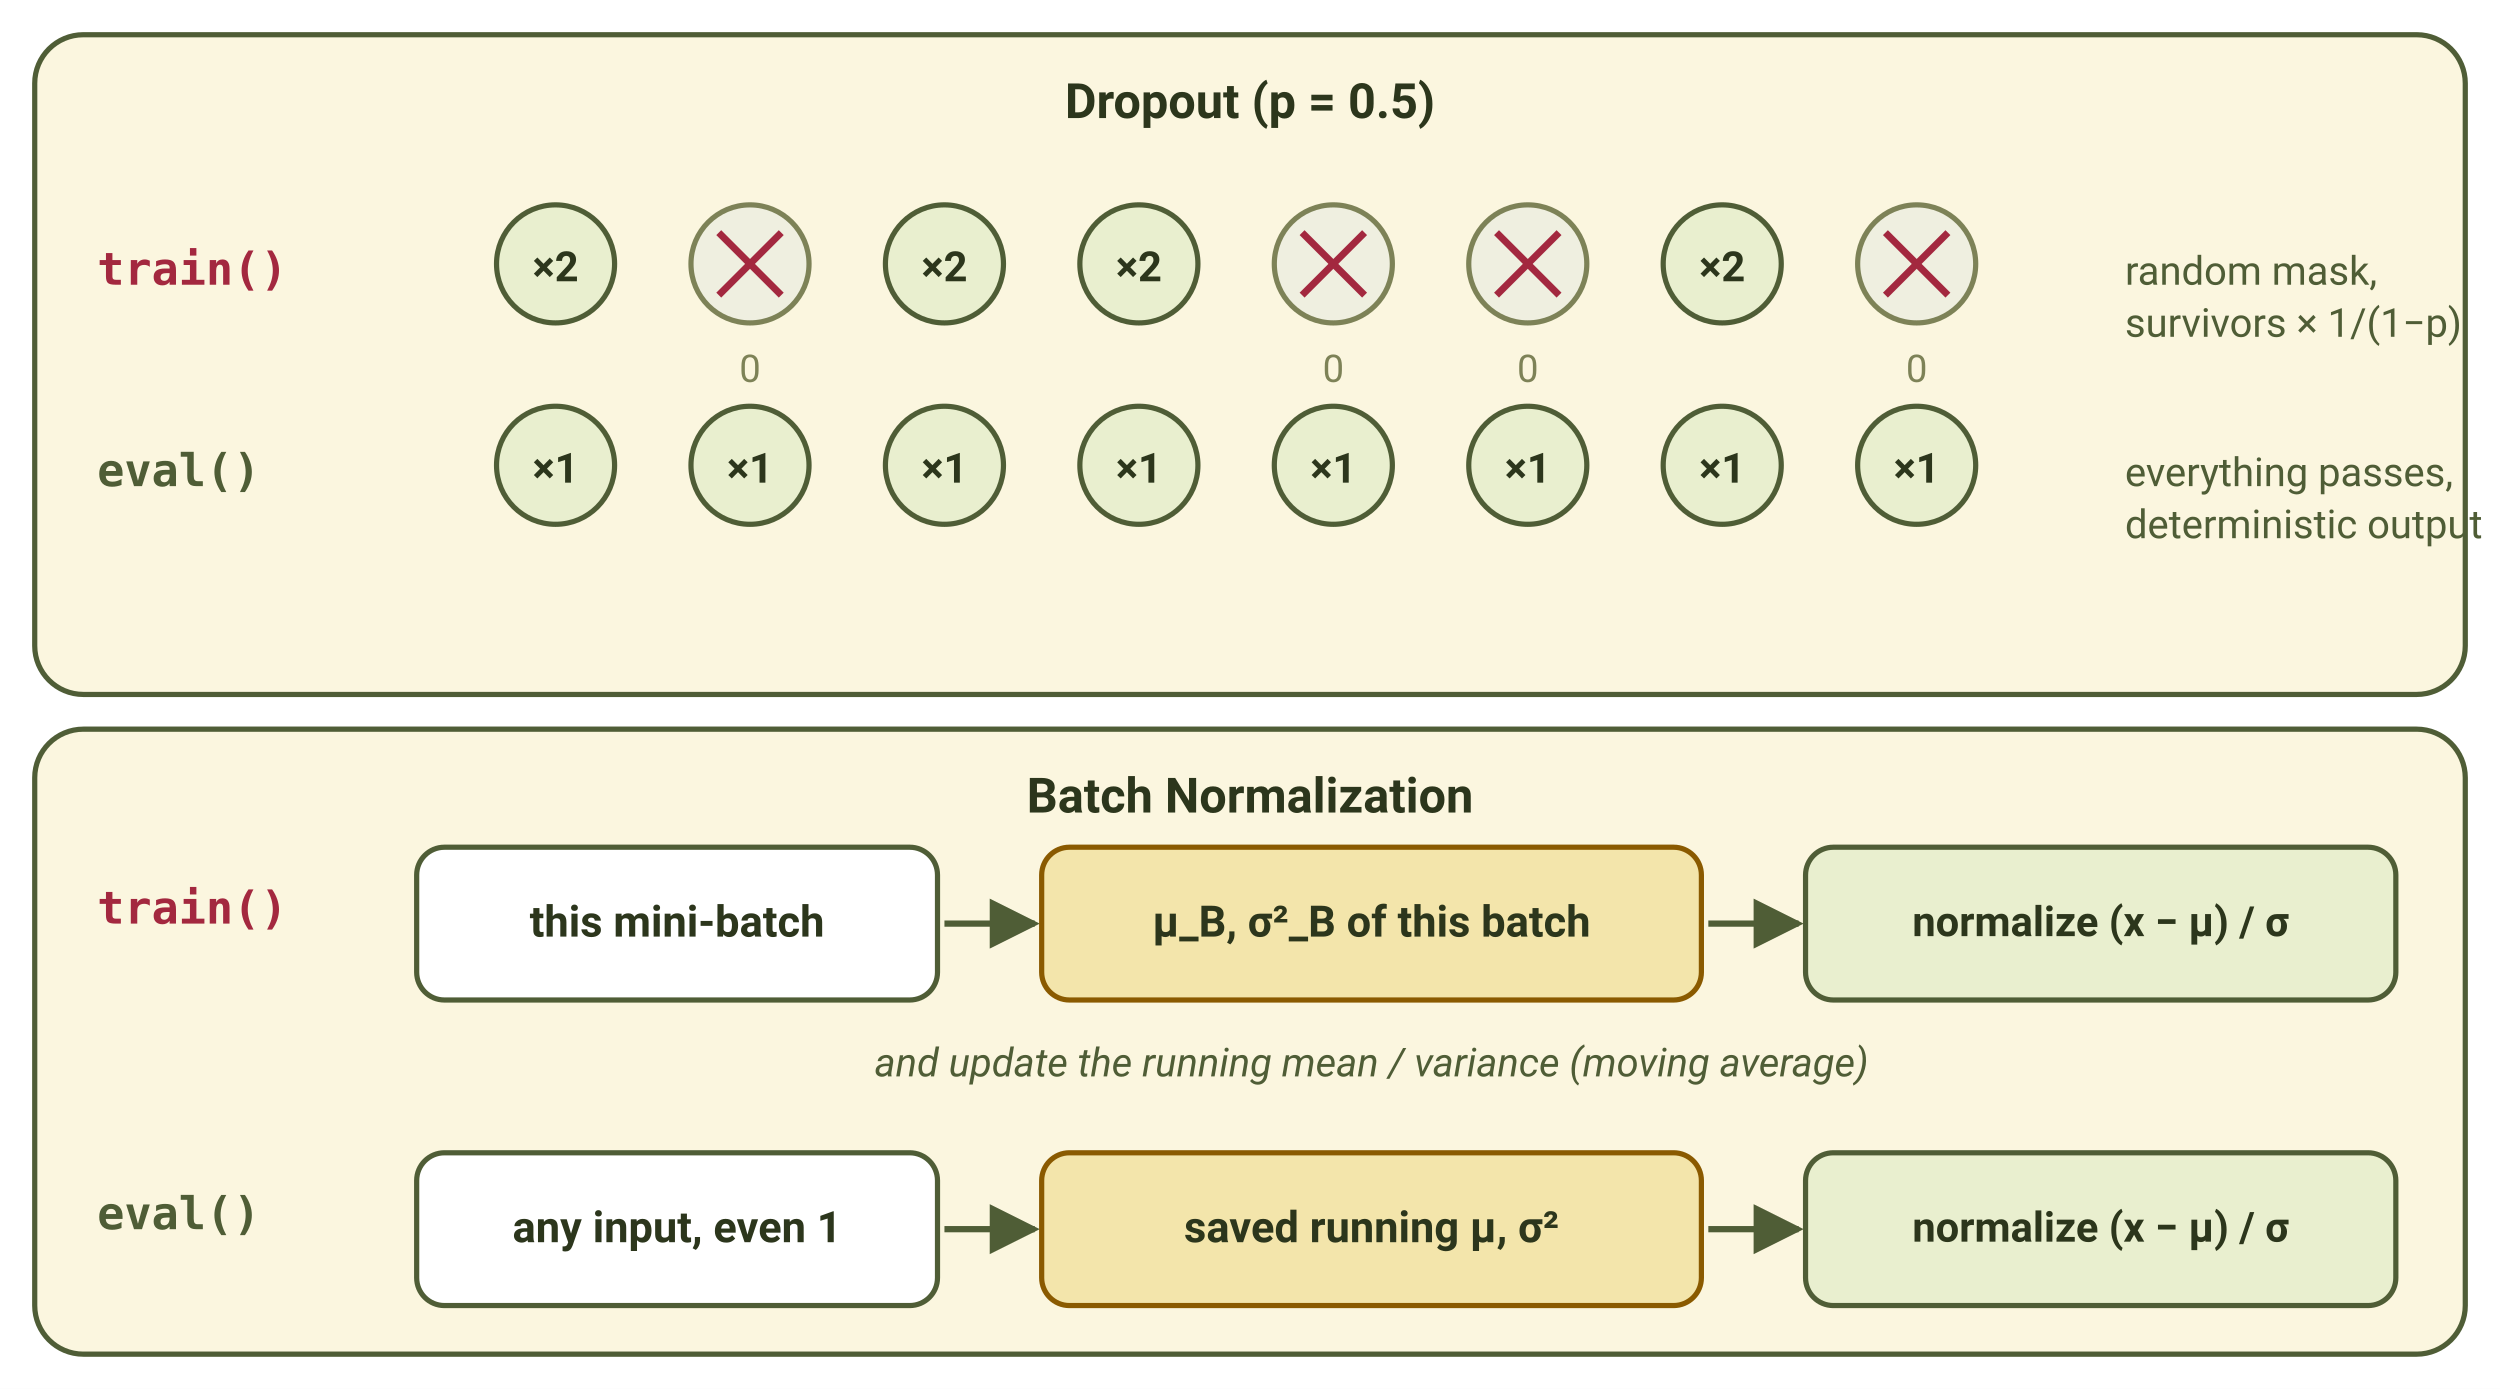
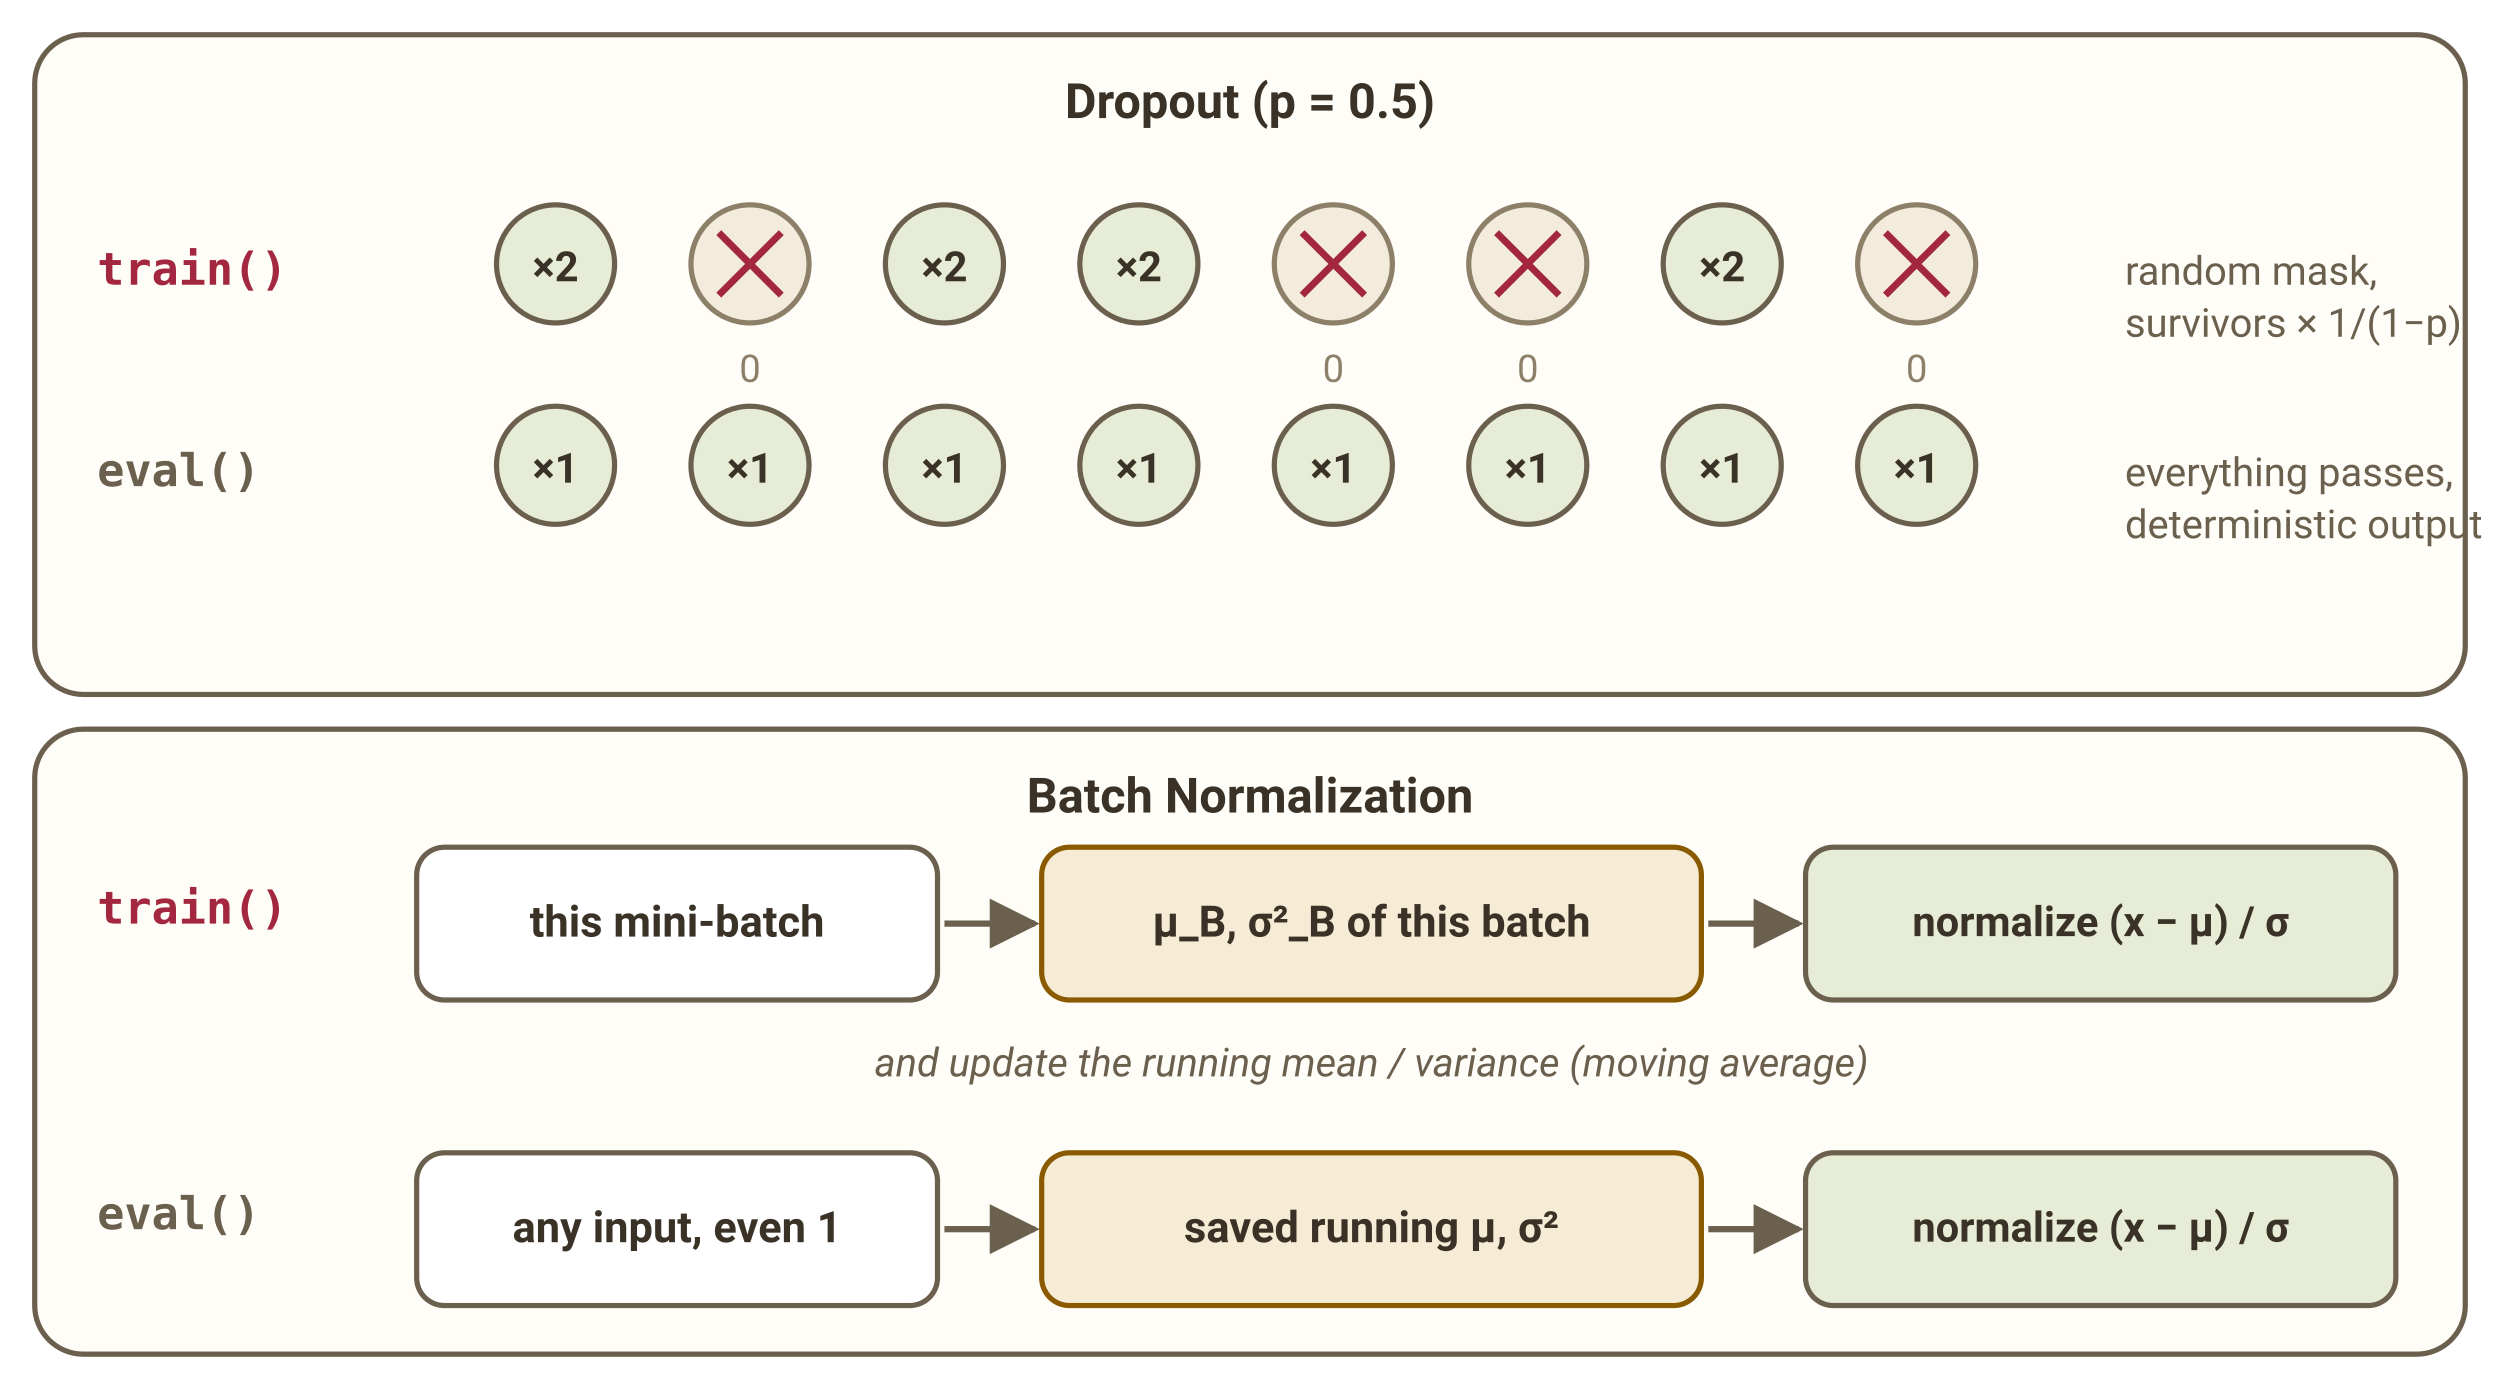
<svg xmlns="http://www.w3.org/2000/svg" viewBox="0 0 720 400" width="720" height="400" font-family="system-ui, -apple-system, 'Segoe UI', Roboto, Helvetica, Arial, sans-serif" role="img">
  <defs>
    <marker id="ah-4f5d36" viewBox="0 0 10 10" refX="9" refY="5" markerWidth="8" markerHeight="8" orient="auto-start-reverse">
-       <path d="M0 0 L10 5 L0 10 z" fill="#4f5d36" />
+       <path d="M0 0 L10 5 L0 10 z" fill="#6b5f4d" />
    </marker>
  </defs>
  <rect width="720" height="400" fill="#ffffff" />
-   <rect x="10" y="10" width="700" height="190" rx="14" fill="#fbf6df" stroke="#4f5d36" stroke-width="1.5" />
-   <text x="360" y="34" font-size="14" font-weight="700" fill="#2c361c" text-anchor="middle">Dropout (p = 0.5)</text>
+   <rect x="10" y="10" width="700" height="190" rx="14" fill="#fffdf8" stroke="#6b5f4d" stroke-width="1.5" />
+   <text x="360" y="34" font-size="14" font-weight="700" fill="#3a3226" text-anchor="middle">Dropout (p = 0.5)</text>
  <text x="28" y="82" font-size="13" font-weight="700" fill="#a3283f" text-anchor="start" font-family="ui-monospace, SFMono-Regular, Menlo, Consolas, monospace">train()</text>
-   <circle cx="160" cy="76" r="17" fill="#e9efcf" stroke="#4f5d36" stroke-width="1.5" />
-   <text x="160" y="81" font-size="12" font-weight="700" fill="#2c361c" text-anchor="middle">×2</text>
-   <circle cx="216" cy="76" r="17" fill="#efefe0" stroke="#7d8257" stroke-width="1.5" />
+   <circle cx="160" cy="76" r="17" fill="#e6ecd5" stroke="#6b5f4d" stroke-width="1.5" />
+   <text x="160" y="81" font-size="12" font-weight="700" fill="#3a3226" text-anchor="middle">×2</text>
+   <circle cx="216" cy="76" r="17" fill="#f3ecdc" stroke="#8d8068" stroke-width="1.5" />
  <line x1="207" y1="67" x2="225" y2="85" stroke="#a3283f" stroke-width="2" />
  <line x1="207" y1="85" x2="225" y2="67" stroke="#a3283f" stroke-width="2" />
-   <text x="216" y="110" font-size="11" font-weight="400" fill="#7d8257" text-anchor="middle">0</text>
-   <circle cx="272" cy="76" r="17" fill="#e9efcf" stroke="#4f5d36" stroke-width="1.5" />
-   <text x="272" y="81" font-size="12" font-weight="700" fill="#2c361c" text-anchor="middle">×2</text>
-   <circle cx="328" cy="76" r="17" fill="#e9efcf" stroke="#4f5d36" stroke-width="1.5" />
-   <text x="328" y="81" font-size="12" font-weight="700" fill="#2c361c" text-anchor="middle">×2</text>
-   <circle cx="384" cy="76" r="17" fill="#efefe0" stroke="#7d8257" stroke-width="1.5" />
+   <text x="216" y="110" font-size="11" font-weight="400" fill="#8d8068" text-anchor="middle">0</text>
+   <circle cx="272" cy="76" r="17" fill="#e6ecd5" stroke="#6b5f4d" stroke-width="1.5" />
+   <text x="272" y="81" font-size="12" font-weight="700" fill="#3a3226" text-anchor="middle">×2</text>
+   <circle cx="328" cy="76" r="17" fill="#e6ecd5" stroke="#6b5f4d" stroke-width="1.5" />
+   <text x="328" y="81" font-size="12" font-weight="700" fill="#3a3226" text-anchor="middle">×2</text>
+   <circle cx="384" cy="76" r="17" fill="#f3ecdc" stroke="#8d8068" stroke-width="1.5" />
  <line x1="375" y1="67" x2="393" y2="85" stroke="#a3283f" stroke-width="2" />
  <line x1="375" y1="85" x2="393" y2="67" stroke="#a3283f" stroke-width="2" />
-   <text x="384" y="110" font-size="11" font-weight="400" fill="#7d8257" text-anchor="middle">0</text>
-   <circle cx="440" cy="76" r="17" fill="#efefe0" stroke="#7d8257" stroke-width="1.5" />
+   <text x="384" y="110" font-size="11" font-weight="400" fill="#8d8068" text-anchor="middle">0</text>
+   <circle cx="440" cy="76" r="17" fill="#f3ecdc" stroke="#8d8068" stroke-width="1.5" />
  <line x1="431" y1="67" x2="449" y2="85" stroke="#a3283f" stroke-width="2" />
  <line x1="431" y1="85" x2="449" y2="67" stroke="#a3283f" stroke-width="2" />
-   <text x="440" y="110" font-size="11" font-weight="400" fill="#7d8257" text-anchor="middle">0</text>
-   <circle cx="496" cy="76" r="17" fill="#e9efcf" stroke="#4f5d36" stroke-width="1.5" />
-   <text x="496" y="81" font-size="12" font-weight="700" fill="#2c361c" text-anchor="middle">×2</text>
-   <circle cx="552" cy="76" r="17" fill="#efefe0" stroke="#7d8257" stroke-width="1.5" />
+   <text x="440" y="110" font-size="11" font-weight="400" fill="#8d8068" text-anchor="middle">0</text>
+   <circle cx="496" cy="76" r="17" fill="#e6ecd5" stroke="#6b5f4d" stroke-width="1.5" />
+   <text x="496" y="81" font-size="12" font-weight="700" fill="#3a3226" text-anchor="middle">×2</text>
+   <circle cx="552" cy="76" r="17" fill="#f3ecdc" stroke="#8d8068" stroke-width="1.5" />
  <line x1="543" y1="67" x2="561" y2="85" stroke="#a3283f" stroke-width="2" />
  <line x1="543" y1="85" x2="561" y2="67" stroke="#a3283f" stroke-width="2" />
-   <text x="552" y="110" font-size="11" font-weight="400" fill="#7d8257" text-anchor="middle">0</text>
-   <text x="28" y="140" font-size="13" font-weight="700" fill="#4f5d36" text-anchor="start" font-family="ui-monospace, SFMono-Regular, Menlo, Consolas, monospace">eval()</text>
-   <circle cx="160" cy="134" r="17" fill="#e9efcf" stroke="#4f5d36" stroke-width="1.5" />
-   <text x="160" y="139" font-size="12" font-weight="700" fill="#2c361c" text-anchor="middle">×1</text>
-   <circle cx="216" cy="134" r="17" fill="#e9efcf" stroke="#4f5d36" stroke-width="1.5" />
-   <text x="216" y="139" font-size="12" font-weight="700" fill="#2c361c" text-anchor="middle">×1</text>
-   <circle cx="272" cy="134" r="17" fill="#e9efcf" stroke="#4f5d36" stroke-width="1.5" />
-   <text x="272" y="139" font-size="12" font-weight="700" fill="#2c361c" text-anchor="middle">×1</text>
-   <circle cx="328" cy="134" r="17" fill="#e9efcf" stroke="#4f5d36" stroke-width="1.5" />
-   <text x="328" y="139" font-size="12" font-weight="700" fill="#2c361c" text-anchor="middle">×1</text>
-   <circle cx="384" cy="134" r="17" fill="#e9efcf" stroke="#4f5d36" stroke-width="1.5" />
-   <text x="384" y="139" font-size="12" font-weight="700" fill="#2c361c" text-anchor="middle">×1</text>
-   <circle cx="440" cy="134" r="17" fill="#e9efcf" stroke="#4f5d36" stroke-width="1.5" />
-   <text x="440" y="139" font-size="12" font-weight="700" fill="#2c361c" text-anchor="middle">×1</text>
-   <circle cx="496" cy="134" r="17" fill="#e9efcf" stroke="#4f5d36" stroke-width="1.5" />
-   <text x="496" y="139" font-size="12" font-weight="700" fill="#2c361c" text-anchor="middle">×1</text>
-   <circle cx="552" cy="134" r="17" fill="#e9efcf" stroke="#4f5d36" stroke-width="1.5" />
-   <text x="552" y="139" font-size="12" font-weight="700" fill="#2c361c" text-anchor="middle">×1</text>
-   <text x="612" y="82" font-size="11.5" font-weight="400" fill="#4f5d36" text-anchor="start">random mask,</text>
-   <text x="612" y="97" font-size="11.5" font-weight="400" fill="#4f5d36" text-anchor="start">survivors × 1/(1−p)</text>
-   <text x="612" y="140" font-size="11.5" font-weight="400" fill="#4f5d36" text-anchor="start">everything passes,</text>
-   <text x="612" y="155" font-size="11.5" font-weight="400" fill="#4f5d36" text-anchor="start">deterministic output</text>
-   <rect x="10" y="210" width="700" height="180" rx="14" fill="#fbf6df" stroke="#4f5d36" stroke-width="1.5" />
-   <text x="360" y="234" font-size="14" font-weight="700" fill="#2c361c" text-anchor="middle">Batch Normalization</text>
+   <text x="552" y="110" font-size="11" font-weight="400" fill="#8d8068" text-anchor="middle">0</text>
+   <text x="28" y="140" font-size="13" font-weight="700" fill="#6b5f4d" text-anchor="start" font-family="ui-monospace, SFMono-Regular, Menlo, Consolas, monospace">eval()</text>
+   <circle cx="160" cy="134" r="17" fill="#e6ecd5" stroke="#6b5f4d" stroke-width="1.5" />
+   <text x="160" y="139" font-size="12" font-weight="700" fill="#3a3226" text-anchor="middle">×1</text>
+   <circle cx="216" cy="134" r="17" fill="#e6ecd5" stroke="#6b5f4d" stroke-width="1.5" />
+   <text x="216" y="139" font-size="12" font-weight="700" fill="#3a3226" text-anchor="middle">×1</text>
+   <circle cx="272" cy="134" r="17" fill="#e6ecd5" stroke="#6b5f4d" stroke-width="1.5" />
+   <text x="272" y="139" font-size="12" font-weight="700" fill="#3a3226" text-anchor="middle">×1</text>
+   <circle cx="328" cy="134" r="17" fill="#e6ecd5" stroke="#6b5f4d" stroke-width="1.5" />
+   <text x="328" y="139" font-size="12" font-weight="700" fill="#3a3226" text-anchor="middle">×1</text>
+   <circle cx="384" cy="134" r="17" fill="#e6ecd5" stroke="#6b5f4d" stroke-width="1.5" />
+   <text x="384" y="139" font-size="12" font-weight="700" fill="#3a3226" text-anchor="middle">×1</text>
+   <circle cx="440" cy="134" r="17" fill="#e6ecd5" stroke="#6b5f4d" stroke-width="1.5" />
+   <text x="440" y="139" font-size="12" font-weight="700" fill="#3a3226" text-anchor="middle">×1</text>
+   <circle cx="496" cy="134" r="17" fill="#e6ecd5" stroke="#6b5f4d" stroke-width="1.5" />
+   <text x="496" y="139" font-size="12" font-weight="700" fill="#3a3226" text-anchor="middle">×1</text>
+   <circle cx="552" cy="134" r="17" fill="#e6ecd5" stroke="#6b5f4d" stroke-width="1.5" />
+   <text x="552" y="139" font-size="12" font-weight="700" fill="#3a3226" text-anchor="middle">×1</text>
+   <text x="612" y="82" font-size="11.5" font-weight="400" fill="#6b5f4d" text-anchor="start">random mask,</text>
+   <text x="612" y="97" font-size="11.5" font-weight="400" fill="#6b5f4d" text-anchor="start">survivors × 1/(1−p)</text>
+   <text x="612" y="140" font-size="11.5" font-weight="400" fill="#6b5f4d" text-anchor="start">everything passes,</text>
+   <text x="612" y="155" font-size="11.5" font-weight="400" fill="#6b5f4d" text-anchor="start">deterministic output</text>
+   <rect x="10" y="210" width="700" height="180" rx="14" fill="#fffdf8" stroke="#6b5f4d" stroke-width="1.5" />
+   <text x="360" y="234" font-size="14" font-weight="700" fill="#3a3226" text-anchor="middle">Batch Normalization</text>
  <text x="28" y="266" font-size="13" font-weight="700" fill="#a3283f" text-anchor="start" font-family="ui-monospace, SFMono-Regular, Menlo, Consolas, monospace">train()</text>
-   <rect x="120" y="244" width="150" height="44" rx="8" fill="#ffffff" stroke="#4f5d36" stroke-width="1.5" />
-   <text x="195" y="269.75" font-size="12.5" font-weight="700" fill="#2c361c" text-anchor="middle">this mini-batch</text>
-   <line x1="272" y1="266" x2="298" y2="266" stroke="#4f5d36" stroke-width="1.8" marker-end="url(#ah-4f5d36)" />
-   <rect x="300" y="244" width="190" height="44" rx="8" fill="#f3e5ab" stroke="#8a5a00" stroke-width="1.5" />
-   <text x="395" y="269.75" font-size="12.5" font-weight="700" fill="#2c361c" text-anchor="middle">μ_B, σ²_B of this batch</text>
-   <line x1="492" y1="266" x2="518" y2="266" stroke="#4f5d36" stroke-width="1.8" marker-end="url(#ah-4f5d36)" />
-   <rect x="520" y="244" width="170" height="44" rx="8" fill="#e9efcf" stroke="#4f5d36" stroke-width="1.5" />
-   <text x="605" y="269.6" font-size="12" font-weight="700" fill="#2c361c" text-anchor="middle">normalize (x − μ) / σ</text>
-   <text x="395" y="310" font-size="11.5" font-weight="400" fill="#4f5d36" text-anchor="middle" font-style="italic">and update the running mean / variance (moving average)</text>
-   <text x="28" y="354" font-size="13" font-weight="700" fill="#4f5d36" text-anchor="start" font-family="ui-monospace, SFMono-Regular, Menlo, Consolas, monospace">eval()</text>
-   <rect x="120" y="332" width="150" height="44" rx="8" fill="#ffffff" stroke="#4f5d36" stroke-width="1.5" />
-   <text x="195" y="357.75" font-size="12.5" font-weight="700" fill="#2c361c" text-anchor="middle">any input, even 1</text>
-   <line x1="272" y1="354" x2="298" y2="354" stroke="#4f5d36" stroke-width="1.8" marker-end="url(#ah-4f5d36)" />
-   <rect x="300" y="332" width="190" height="44" rx="8" fill="#f3e5ab" stroke="#8a5a00" stroke-width="1.5" />
-   <text x="395" y="357.75" font-size="12.5" font-weight="700" fill="#2c361c" text-anchor="middle">saved running μ, σ²</text>
-   <line x1="492" y1="354" x2="518" y2="354" stroke="#4f5d36" stroke-width="1.8" marker-end="url(#ah-4f5d36)" />
-   <rect x="520" y="332" width="170" height="44" rx="8" fill="#e9efcf" stroke="#4f5d36" stroke-width="1.5" />
-   <text x="605" y="357.6" font-size="12" font-weight="700" fill="#2c361c" text-anchor="middle">normalize (x − μ) / σ</text>
+   <rect x="120" y="244" width="150" height="44" rx="8" fill="#ffffff" stroke="#6b5f4d" stroke-width="1.5" />
+   <text x="195" y="269.75" font-size="12.5" font-weight="700" fill="#3a3226" text-anchor="middle">this mini-batch</text>
+   <line x1="272" y1="266" x2="298" y2="266" stroke="#6b5f4d" stroke-width="1.8" marker-end="url(#ah-4f5d36)" />
+   <rect x="300" y="244" width="190" height="44" rx="8" fill="#f6ecd6" stroke="#8a5a00" stroke-width="1.5" />
+   <text x="395" y="269.75" font-size="12.5" font-weight="700" fill="#3a3226" text-anchor="middle">μ_B, σ²_B of this batch</text>
+   <line x1="492" y1="266" x2="518" y2="266" stroke="#6b5f4d" stroke-width="1.8" marker-end="url(#ah-4f5d36)" />
+   <rect x="520" y="244" width="170" height="44" rx="8" fill="#e6ecd5" stroke="#6b5f4d" stroke-width="1.5" />
+   <text x="605" y="269.6" font-size="12" font-weight="700" fill="#3a3226" text-anchor="middle">normalize (x − μ) / σ</text>
+   <text x="395" y="310" font-size="11.5" font-weight="400" fill="#6b5f4d" text-anchor="middle" font-style="italic">and update the running mean / variance (moving average)</text>
+   <text x="28" y="354" font-size="13" font-weight="700" fill="#6b5f4d" text-anchor="start" font-family="ui-monospace, SFMono-Regular, Menlo, Consolas, monospace">eval()</text>
+   <rect x="120" y="332" width="150" height="44" rx="8" fill="#ffffff" stroke="#6b5f4d" stroke-width="1.5" />
+   <text x="195" y="357.75" font-size="12.5" font-weight="700" fill="#3a3226" text-anchor="middle">any input, even 1</text>
+   <line x1="272" y1="354" x2="298" y2="354" stroke="#6b5f4d" stroke-width="1.8" marker-end="url(#ah-4f5d36)" />
+   <rect x="300" y="332" width="190" height="44" rx="8" fill="#f6ecd6" stroke="#8a5a00" stroke-width="1.5" />
+   <text x="395" y="357.75" font-size="12.5" font-weight="700" fill="#3a3226" text-anchor="middle">saved running μ, σ²</text>
+   <line x1="492" y1="354" x2="518" y2="354" stroke="#6b5f4d" stroke-width="1.8" marker-end="url(#ah-4f5d36)" />
+   <rect x="520" y="332" width="170" height="44" rx="8" fill="#e6ecd5" stroke="#6b5f4d" stroke-width="1.5" />
+   <text x="605" y="357.6" font-size="12" font-weight="700" fill="#3a3226" text-anchor="middle">normalize (x − μ) / σ</text>
</svg>
